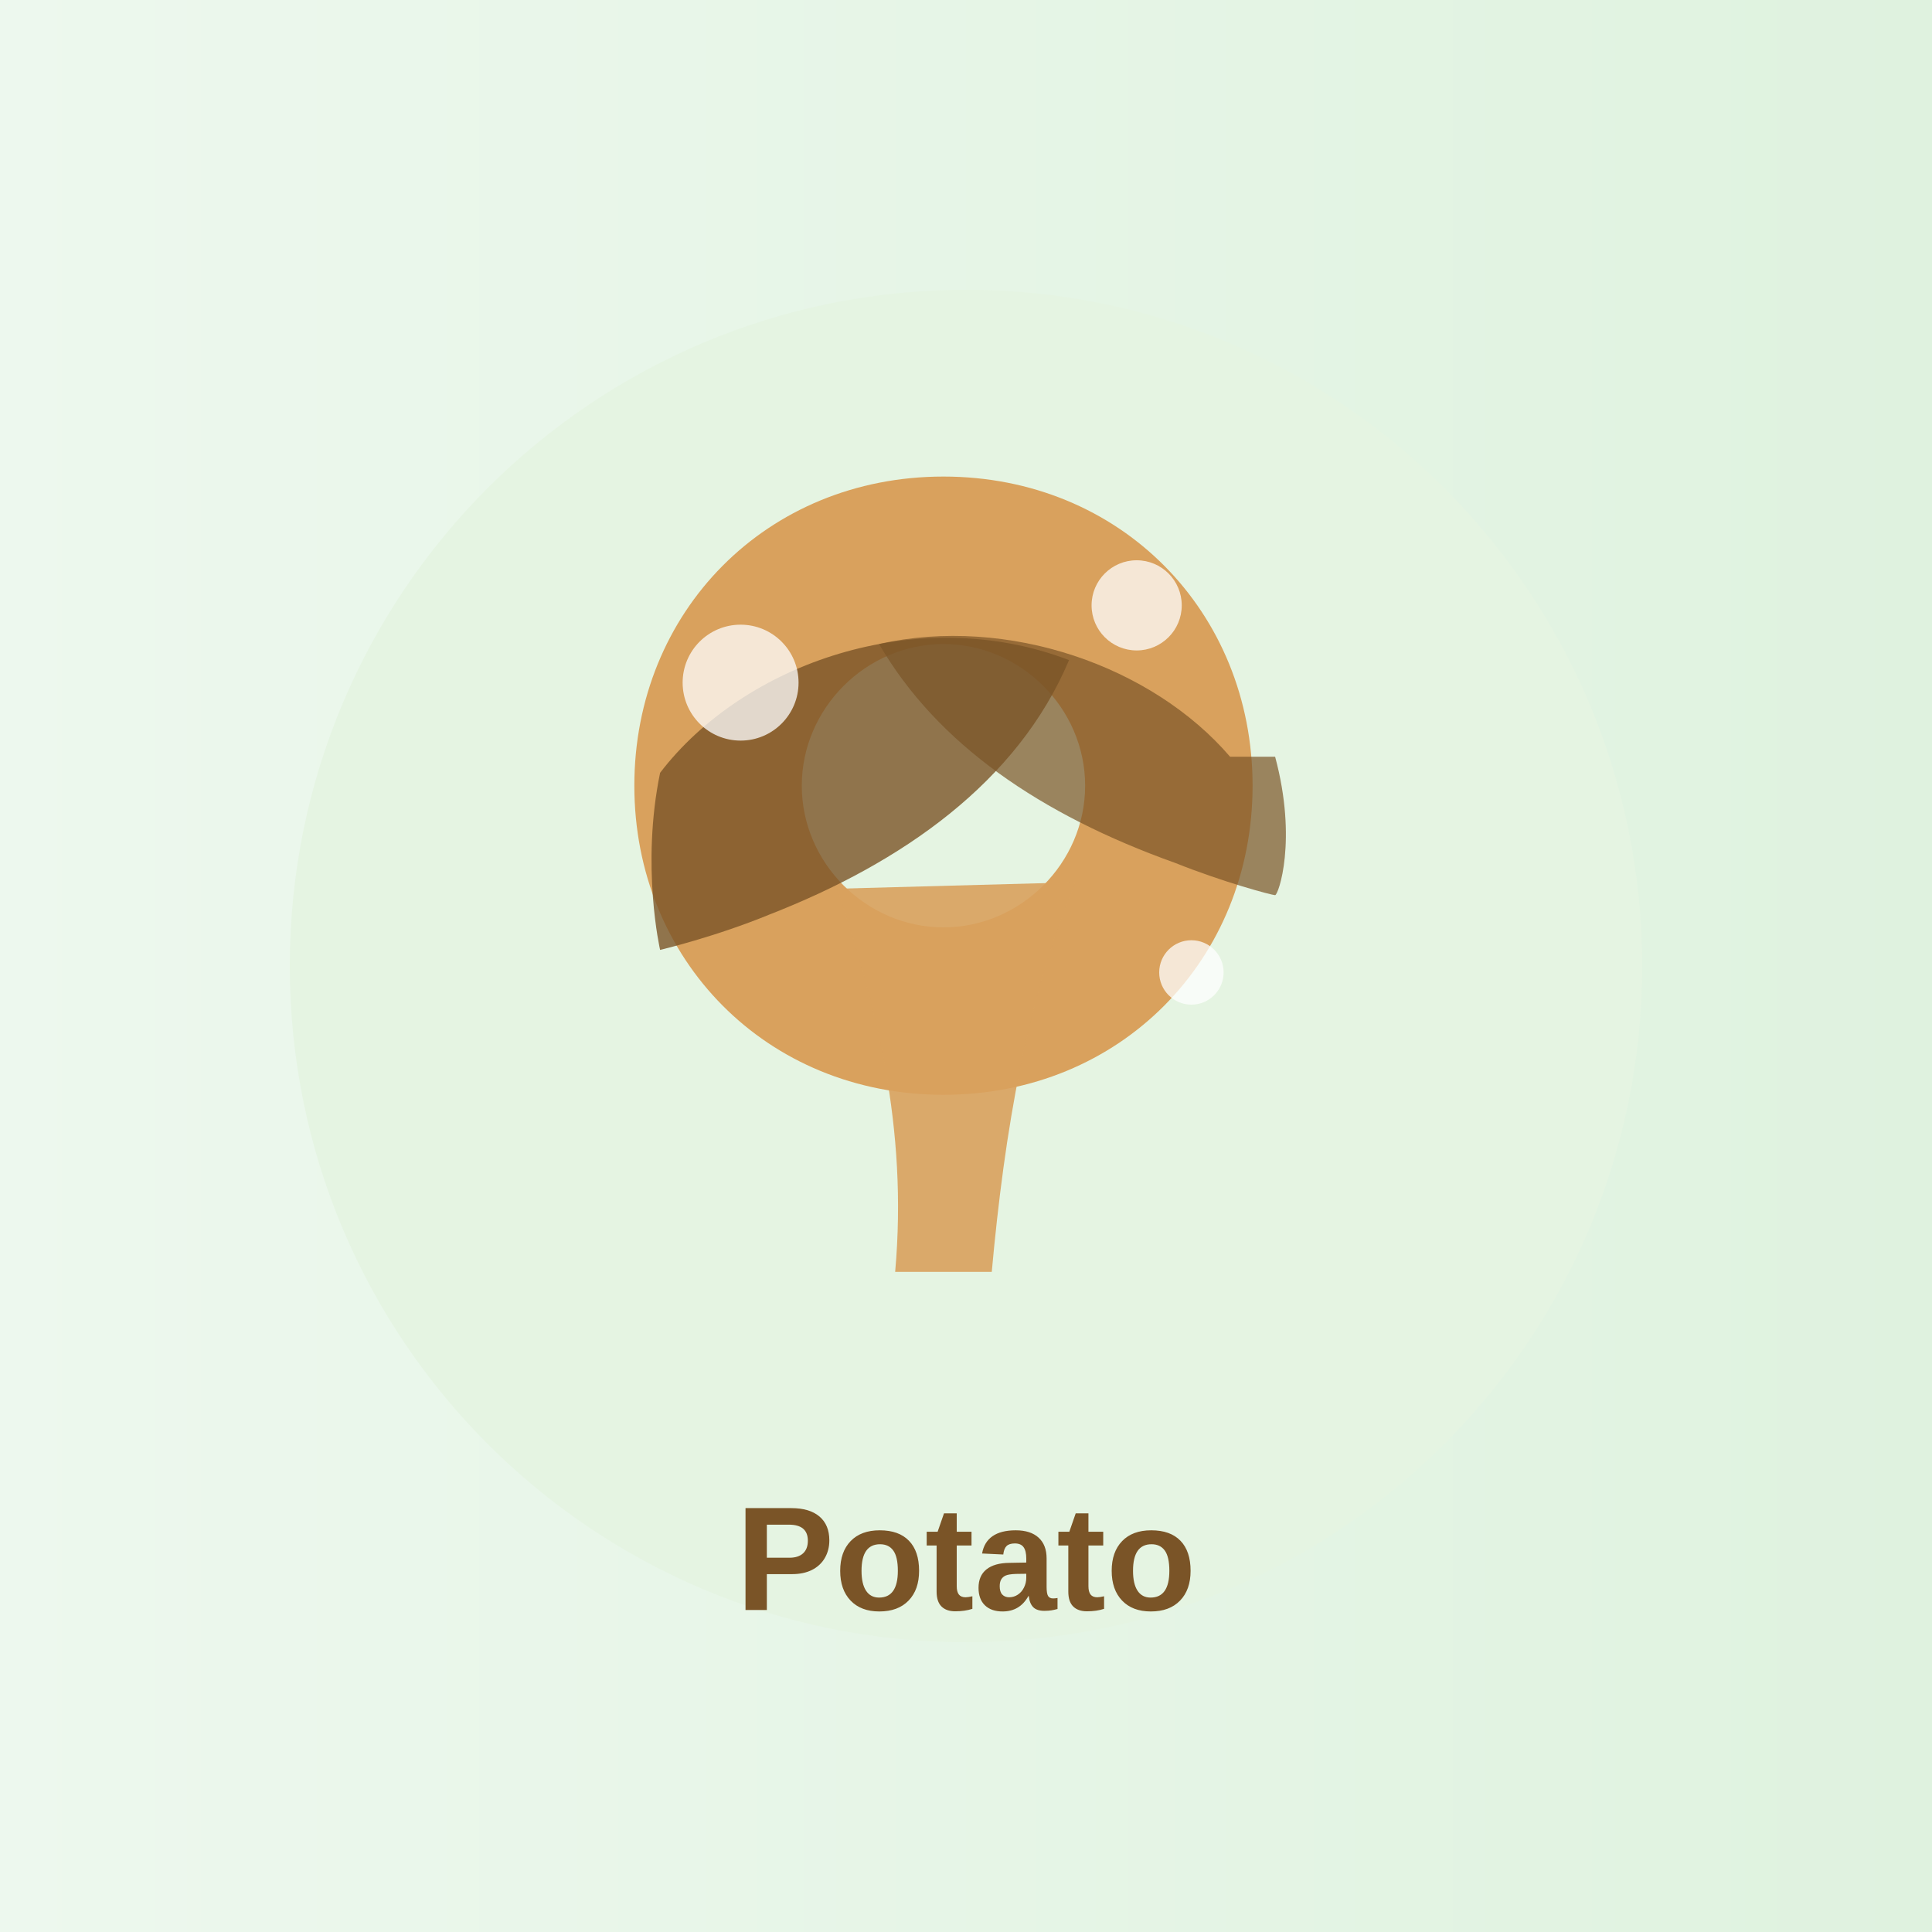
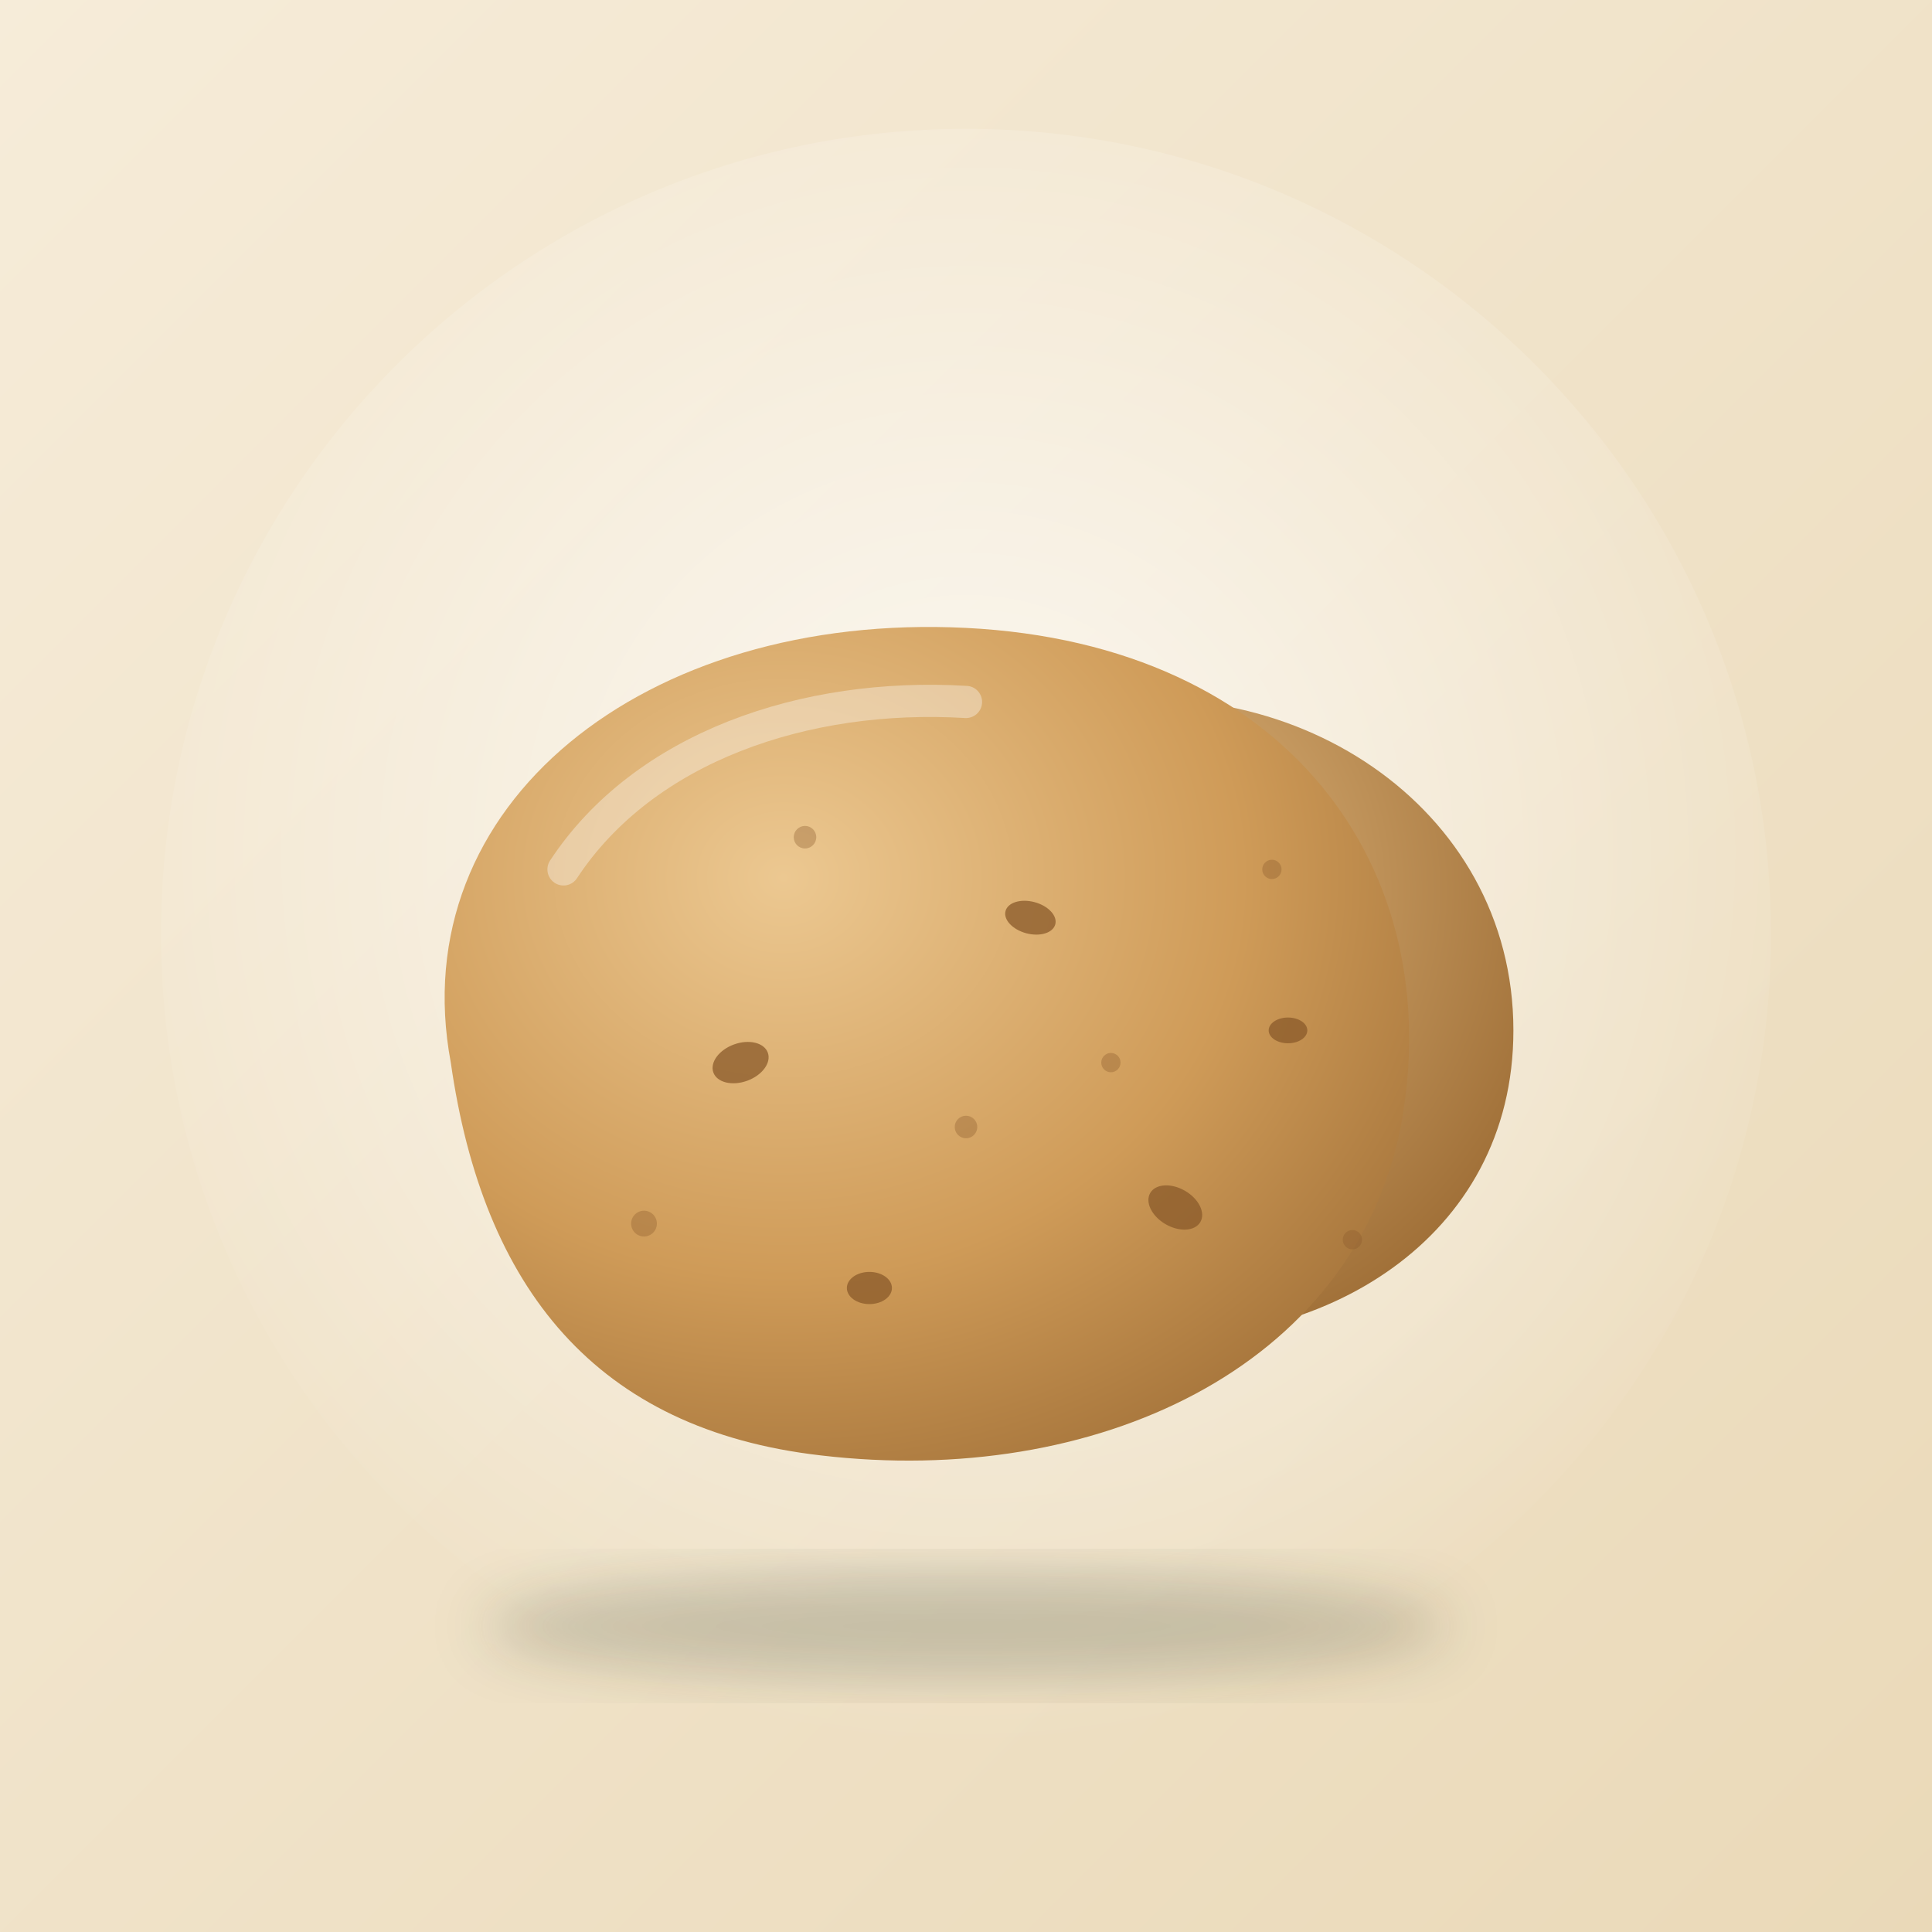
<svg xmlns="http://www.w3.org/2000/svg" width="600" height="600" viewBox="0 0 600 600" role="img" aria-label="Potato">
  <defs>
-     <linearGradient id="bg" x1="0" x2="1">
-       <stop offset="0%" stop-color="#edf8ee" />
-       <stop offset="100%" stop-color="#dff2df" />
+     <linearGradient id="bg" x1="0" y1="0" x2="1" y2="1">
+       <stop offset="0" stop-color="#f6ecd9" />
+       <stop offset="1" stop-color="#ead9b8" />
    </linearGradient>
+     <radialGradient id="glow" cx="0.5" cy="0.45" r="0.55">
+       <stop offset="0" stop-color="#ffffff" stop-opacity="0.75" />
+       <stop offset="1" stop-color="#ffffff" stop-opacity="0" />
+     </radialGradient>
+     <filter id="soft" x="-20%" y="-20%" width="140%" height="140%">
+       <feGaussianBlur stdDeviation="9" />
+     </filter>
+     <radialGradient id="p" cx=".35" cy=".3" r=".8">
+       <stop offset="0" stop-color="#ecc891" />
+       <stop offset=".6" stop-color="#cf9b58" />
+       <stop offset="1" stop-color="#a4733a" />
+     </radialGradient>
+     <radialGradient id="p2" cx=".35" cy=".3" r=".8">
+       <stop offset="0" stop-color="#e5bd83" />
+       <stop offset="1" stop-color="#9c6b33" />
+     </radialGradient>
  </defs>
  <rect width="600" height="600" fill="url(#bg)" />
-   <circle cx="300" cy="300" r="210" fill="#e5f4e2" />
-   <g fill="#d9a15d">
-     <path d="M293 148c-55 0-96 42-96 96s41 96 96 96 96-42 96-96-41-96-96-96zm0 52c24 0 44 20 44 44s-20 44-44 44-44-20-44-44 20-44 44-44z" />
-     <path d="M260 276c12 36 22 74 18 119h30c4-44 11-85 26-121l-74 2z" opacity="0.9" />
-     <path d="M205 240c26-34 80-53 127-35-16 38-52 63-93 79-17 7-34 11-34 11s-6-26 0-55z" fill="#7a5427" opacity="0.8" />
-     <path d="M382 235c-24-28-69-44-109-35 18 31 50 53 92 68 15 6 30 10 31 10s7-17 0-43z" fill="#7a5427" opacity="0.7" />
+   <circle cx="300" cy="290" r="250" fill="url(#glow)" />
+   <ellipse cx="300" cy="505" rx="150" ry="17" fill="#1b2a14" opacity="0.2" filter="url(#soft)" />
+   <path d="M330 220 C400 205 470 250 470 320 C470 385 410 420 350 415 C300 410 270 370 275 315 C280 262 290 228 330 220 Z" fill="url(#p2)" />
+   <path d="M140 330 C125 250 200 190 300 195 C400 200 450 270 435 350 C420 425 340 462 255 452 C185 444 150 400 140 330 Z" fill="url(#p)" />
+   <path d="M175 270 C200 232 250 215 300 218" stroke="#fff" stroke-width="10" stroke-linecap="round" fill="none" opacity=".35" />
+   <g fill="#8a5a2a" opacity=".75">
+     <ellipse cx="230" cy="330" rx="9" ry="6" transform="rotate(-20 230 330)" />
+     <ellipse cx="320" cy="285" rx="8" ry="5" transform="rotate(15 320 285)" />
+     <ellipse cx="365" cy="375" rx="9" ry="6" transform="rotate(30 365 375)" />
+     <ellipse cx="270" cy="400" rx="7" ry="5" />
+     <ellipse cx="400" cy="320" rx="6" ry="4" />
  </g>
-   <g fill="#ffffff" opacity="0.75">
-     <circle cx="230" cy="212" r="18" />
-     <circle cx="353" cy="188" r="14" />
-     <circle cx="370" cy="302" r="10" />
+   <g fill="#8a5a2a" opacity=".35">
+     <circle cx="200" cy="380" r="4" />
+     <circle cx="300" cy="350" r="3.5" />
+     <circle cx="345" cy="330" r="3" />
+     <circle cx="250" cy="260" r="3.5" />
+     <circle cx="395" cy="270" r="3" />
+     <circle cx="420" cy="385" r="3" />
  </g>
-   <text x="300" y="500" text-anchor="middle" font-size="46" fill="#7a5427" font-family="Arial, sans-serif" font-weight="700">Potato</text>
</svg>
